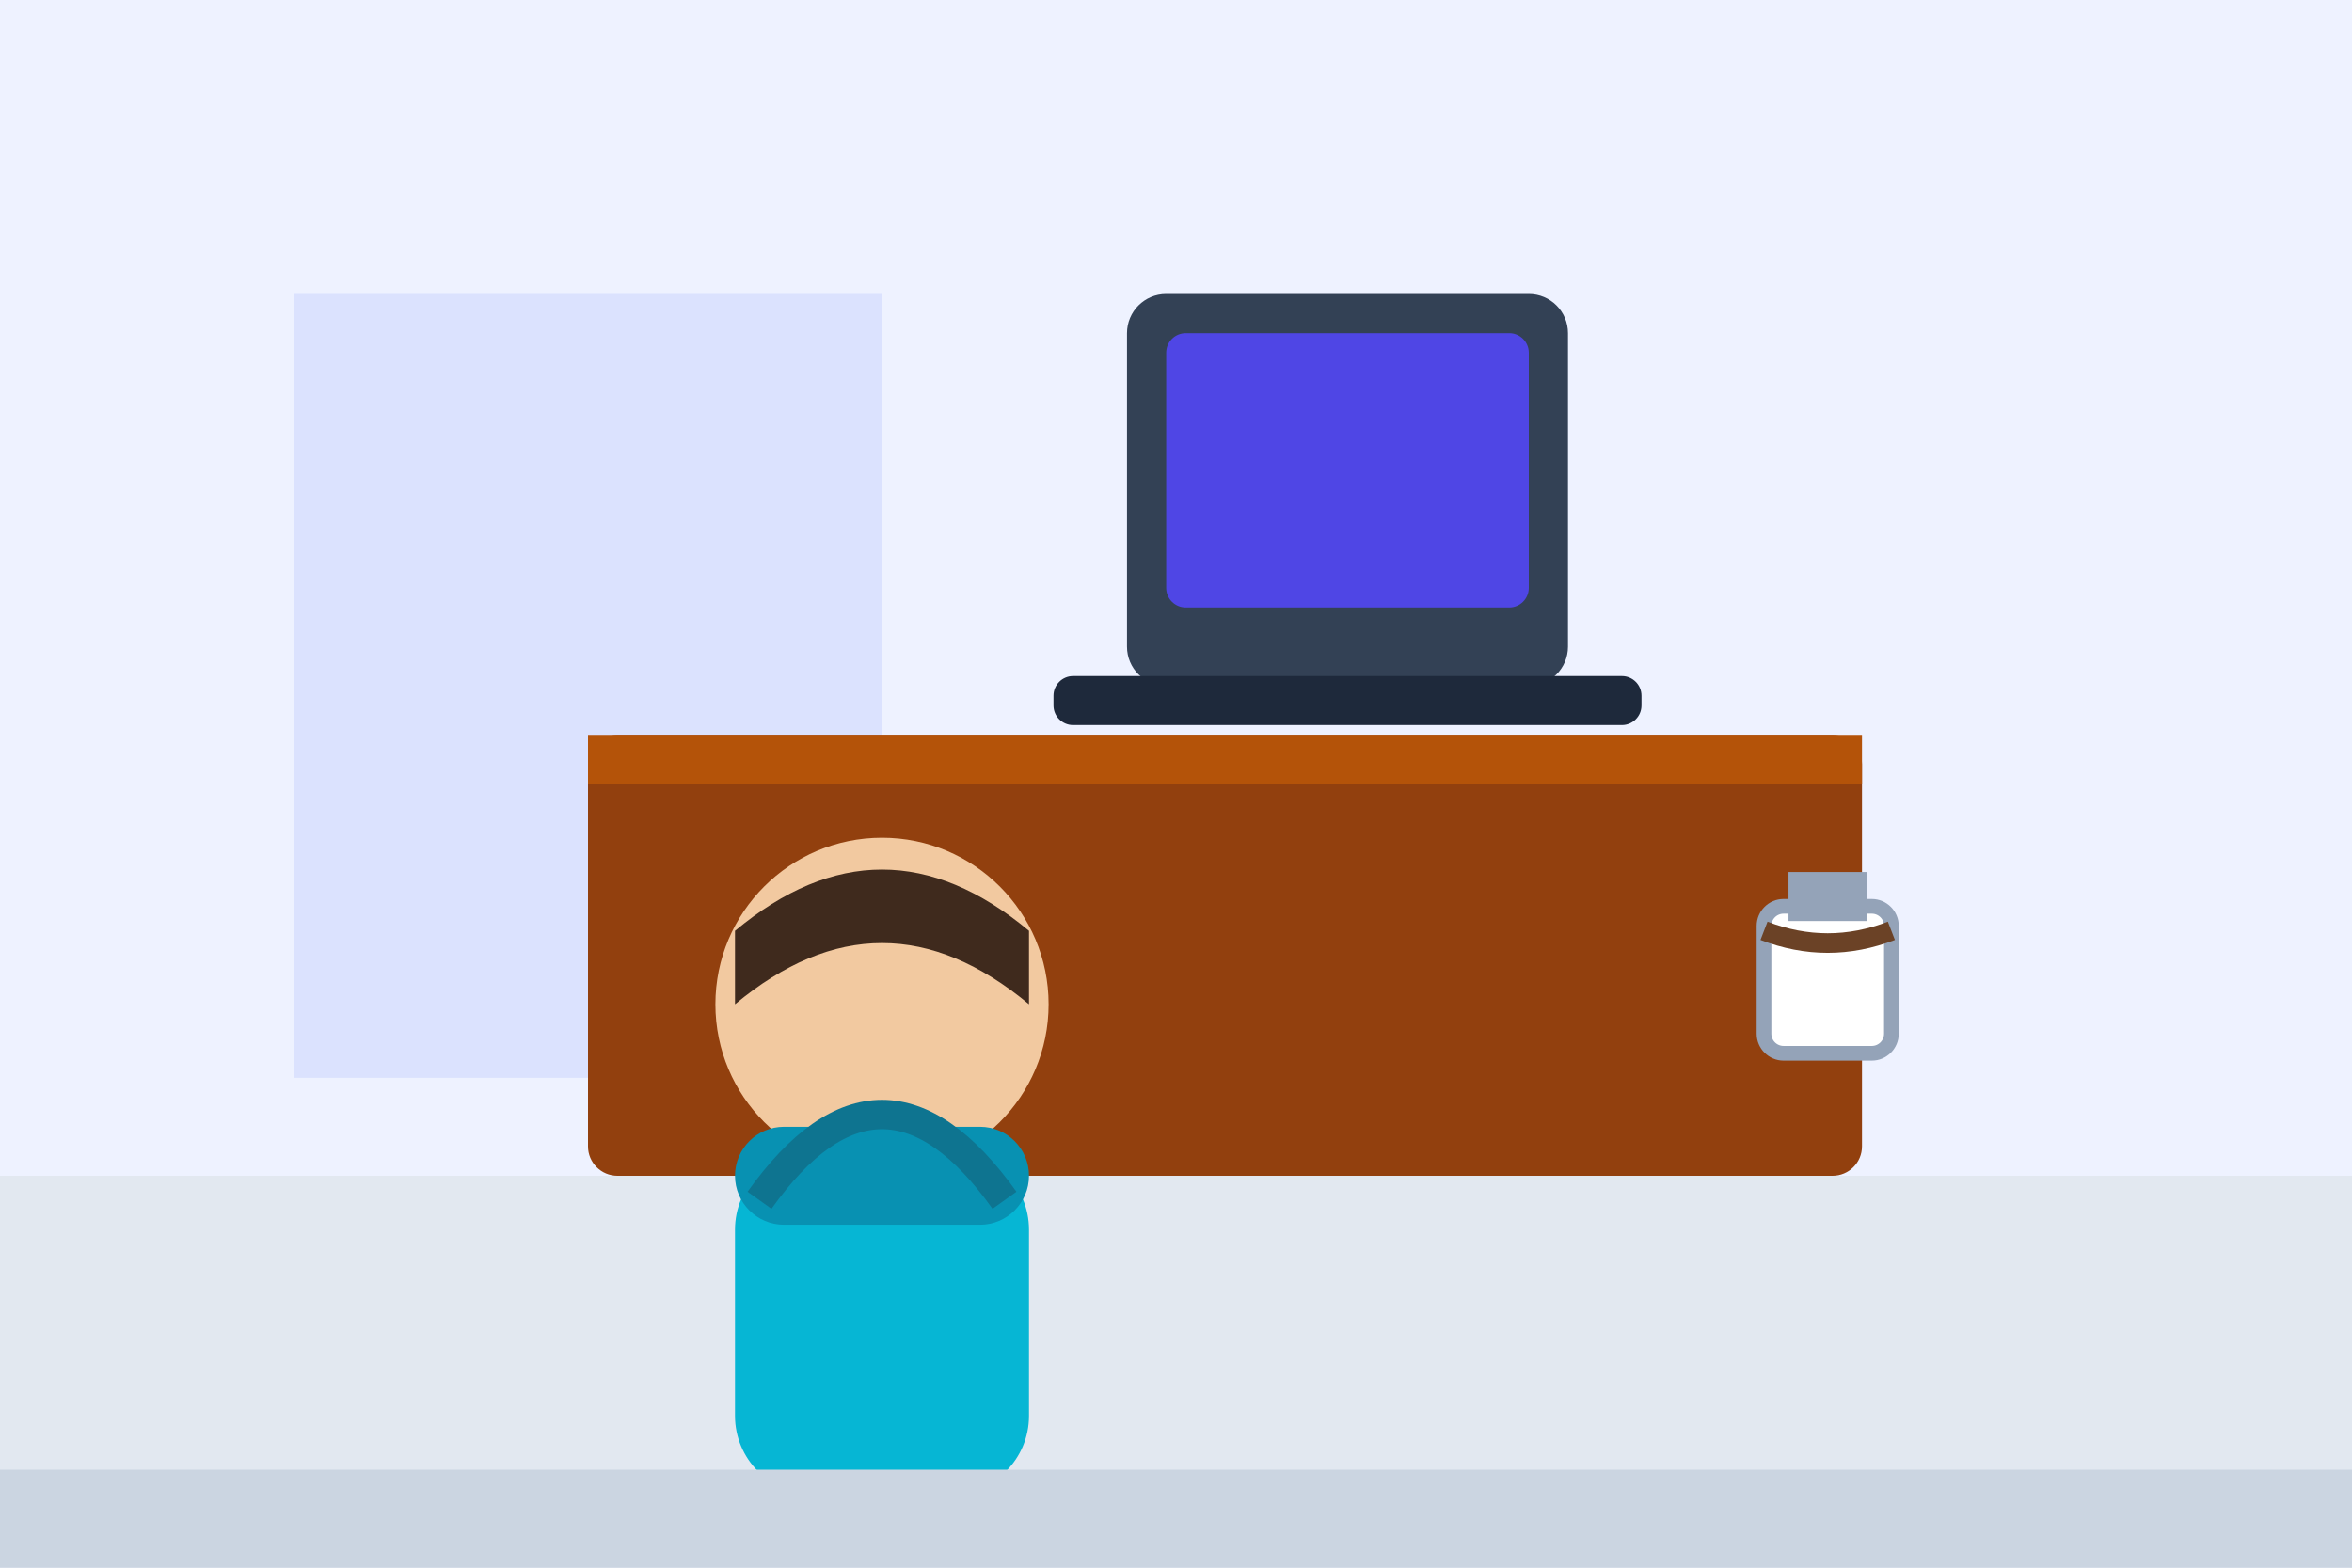
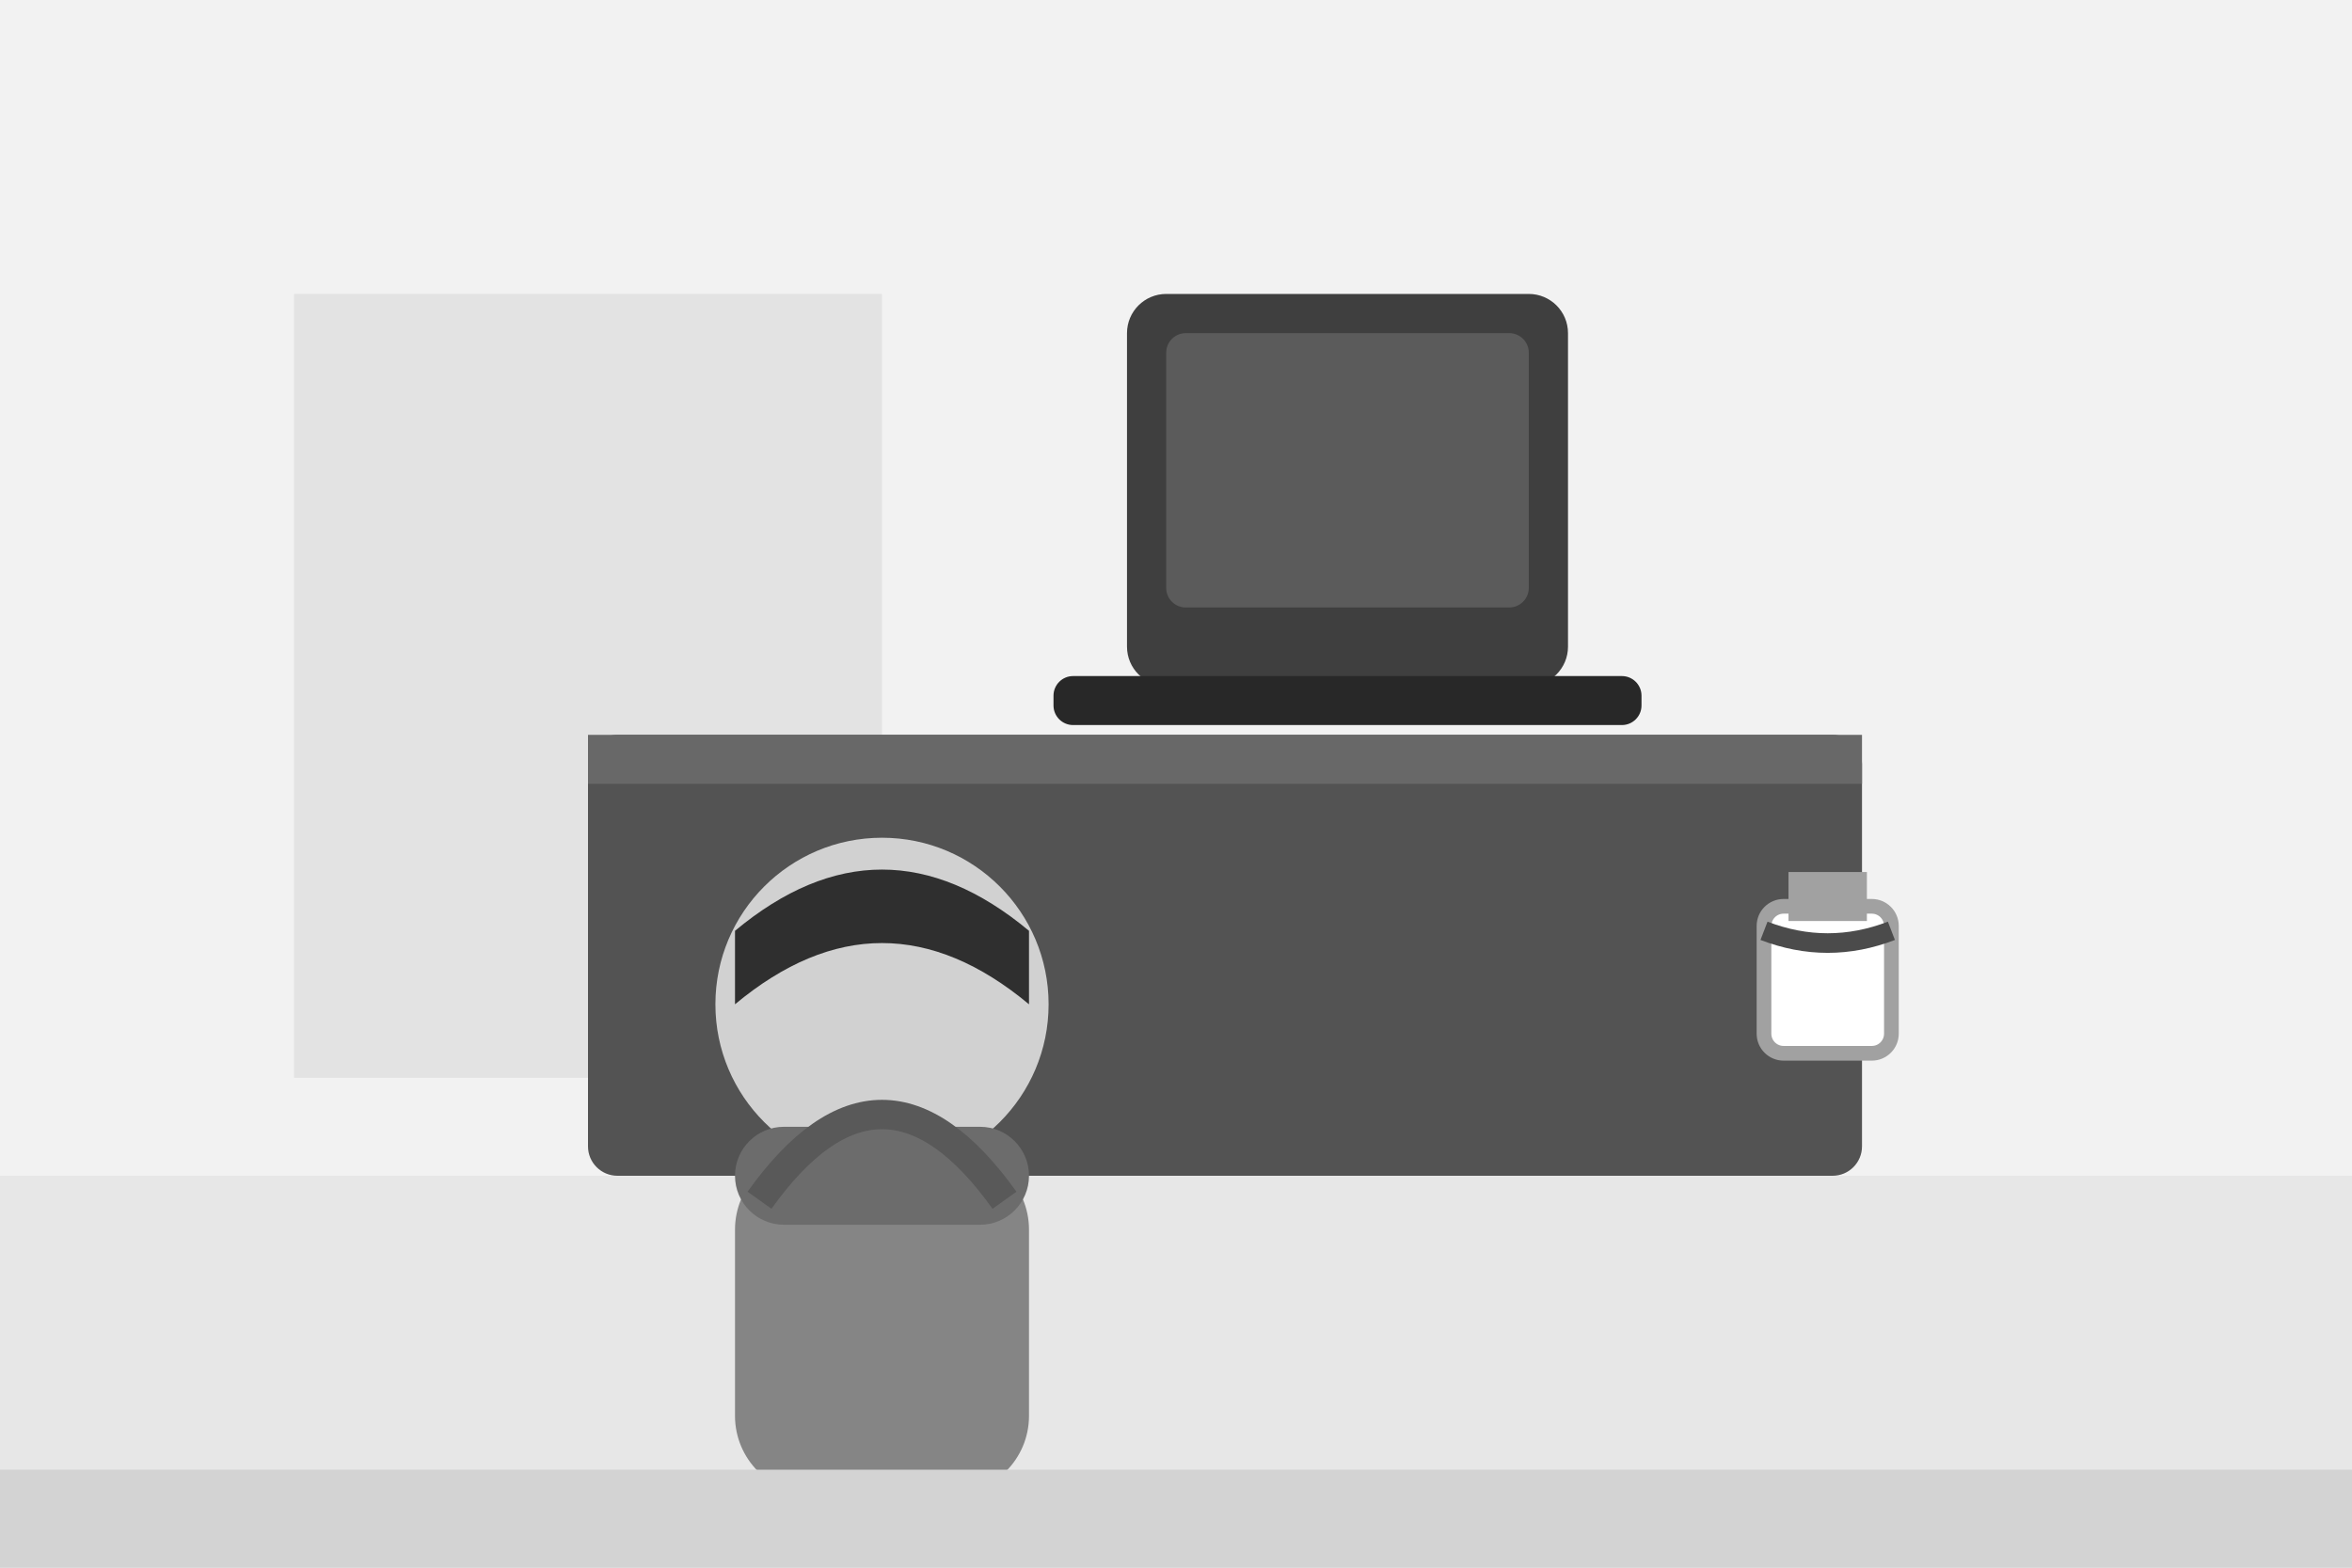
<svg xmlns="http://www.w3.org/2000/svg" viewBox="0 0 480 320">
-   <rect width="480" height="320" fill="#eef2ff" />
-   <rect y="240" width="480" height="80" fill="#e2e8f0" />
-   <rect x="60" y="60" width="120" height="160" fill="#c7d2fe" opacity="0.5" />
-   <rect x="120" y="150" width="260" height="90" rx="6" fill="#92400e" />
-   <rect x="120" y="150" width="260" height="10" fill="#b45309" />
+   <rect width="480" height="320" fill="#f2f2f2" />
+   <rect y="240" width="480" height="80" fill="#e7e7e7" />
+   <rect x="60" y="60" width="120" height="160" fill="#d4d4d4" opacity="0.5" />
+   <rect x="120" y="150" width="260" height="90" rx="6" fill="#535353" />
+   <rect x="120" y="150" width="260" height="10" fill="#686868" />
  <ellipse cx="330" cy="130" rx="90" ry="60" fill="none" />
  <g>
-     <rect x="230" y="60" width="90" height="80" rx="8" fill="#334155" />
-     <rect x="238" y="68" width="74" height="56" rx="4" fill="#4f46e5" />
-     <rect x="215" y="138" width="120" height="10" rx="4" fill="#1e293b" />
+     <rect x="230" y="60" width="90" height="80" rx="8" fill="#3f3f3f" />
+     <rect x="238" y="68" width="74" height="56" rx="4" fill="#5b5b5b" />
+     <rect x="215" y="138" width="120" height="10" rx="4" fill="#282828" />
  </g>
  <g>
-     <ellipse cx="180" cy="205" rx="34" ry="34" fill="#f2c9a0" />
-     <path d="M150 190 Q180 165 210 190 L210 205 Q180 180 150 205 Z" fill="#3f2a1d" />
-     <rect x="150" y="235" width="60" height="70" rx="16" fill="#06b6d4" />
-     <rect x="150" y="230" width="60" height="20" rx="10" fill="#0891b2" />
-     <path d="M155 245 Q180 210 205 245" stroke="#0e7490" stroke-width="6" fill="none" />
+     <ellipse cx="180" cy="205" rx="34" ry="34" fill="#d1d1d1" />
+     <path d="M150 190 Q180 165 210 190 L210 205 Q180 180 150 205 Z" fill="#2f2f2f" />
+     <rect x="150" y="235" width="60" height="70" rx="16" fill="#858585" />
+     <rect x="150" y="230" width="60" height="20" rx="10" fill="#6c6c6c" />
+     <path d="M155 245 Q180 210 205 245" stroke="#595959" stroke-width="6" fill="none" />
  </g>
  <g>
-     <rect x="360" y="185" width="26" height="30" rx="4" fill="#ffffff" stroke="#94a3b8" stroke-width="3" />
-     <rect x="365" y="178" width="16" height="10" fill="#94a3b8" />
-     <path d="M360 190 Q373 195 386 190" stroke="#6b4226" stroke-width="4" fill="none" />
+     <rect x="360" y="185" width="26" height="30" rx="4" fill="#ffffff" stroke="#a1a1a1" stroke-width="3" />
+     <rect x="365" y="178" width="16" height="10" fill="#a1a1a1" />
+     <path d="M360 190 Q373 195 386 190" stroke="#4b4b4b" stroke-width="4" fill="none" />
  </g>
-   <rect x="0" y="300" width="480" height="20" fill="#cbd5e1" />
+   <rect x="0" y="300" width="480" height="20" fill="#d3d3d3" />
</svg>
